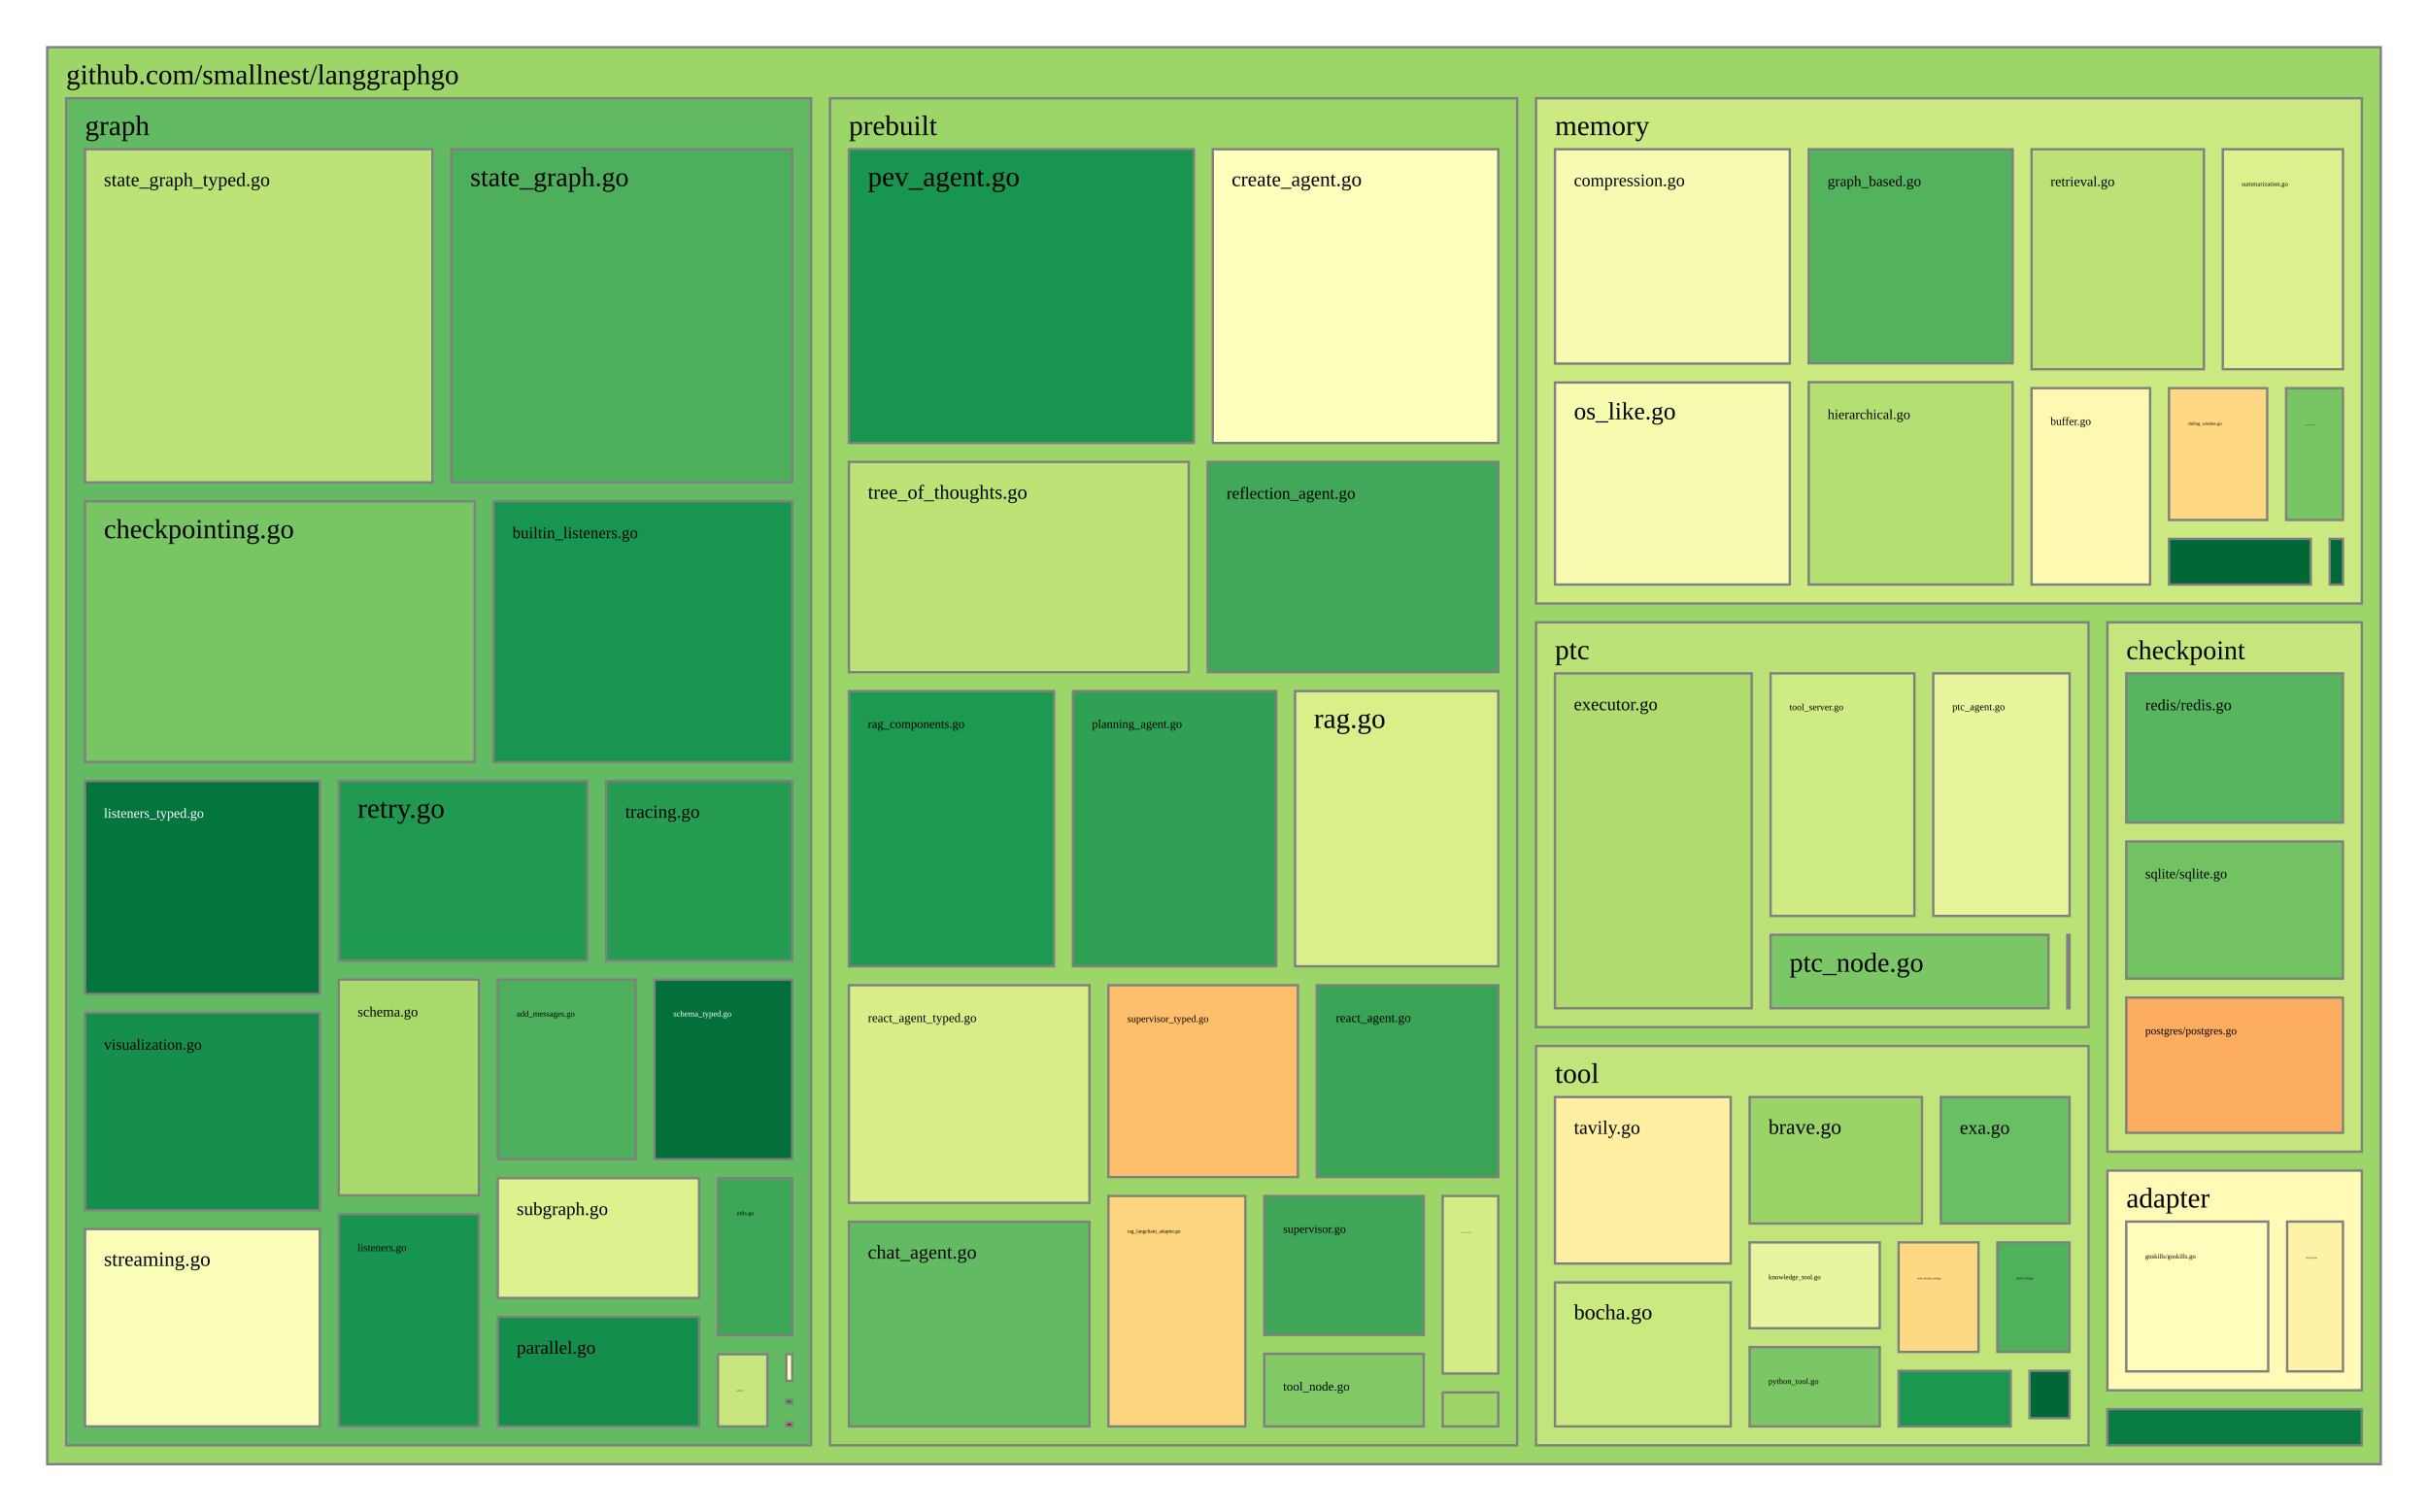
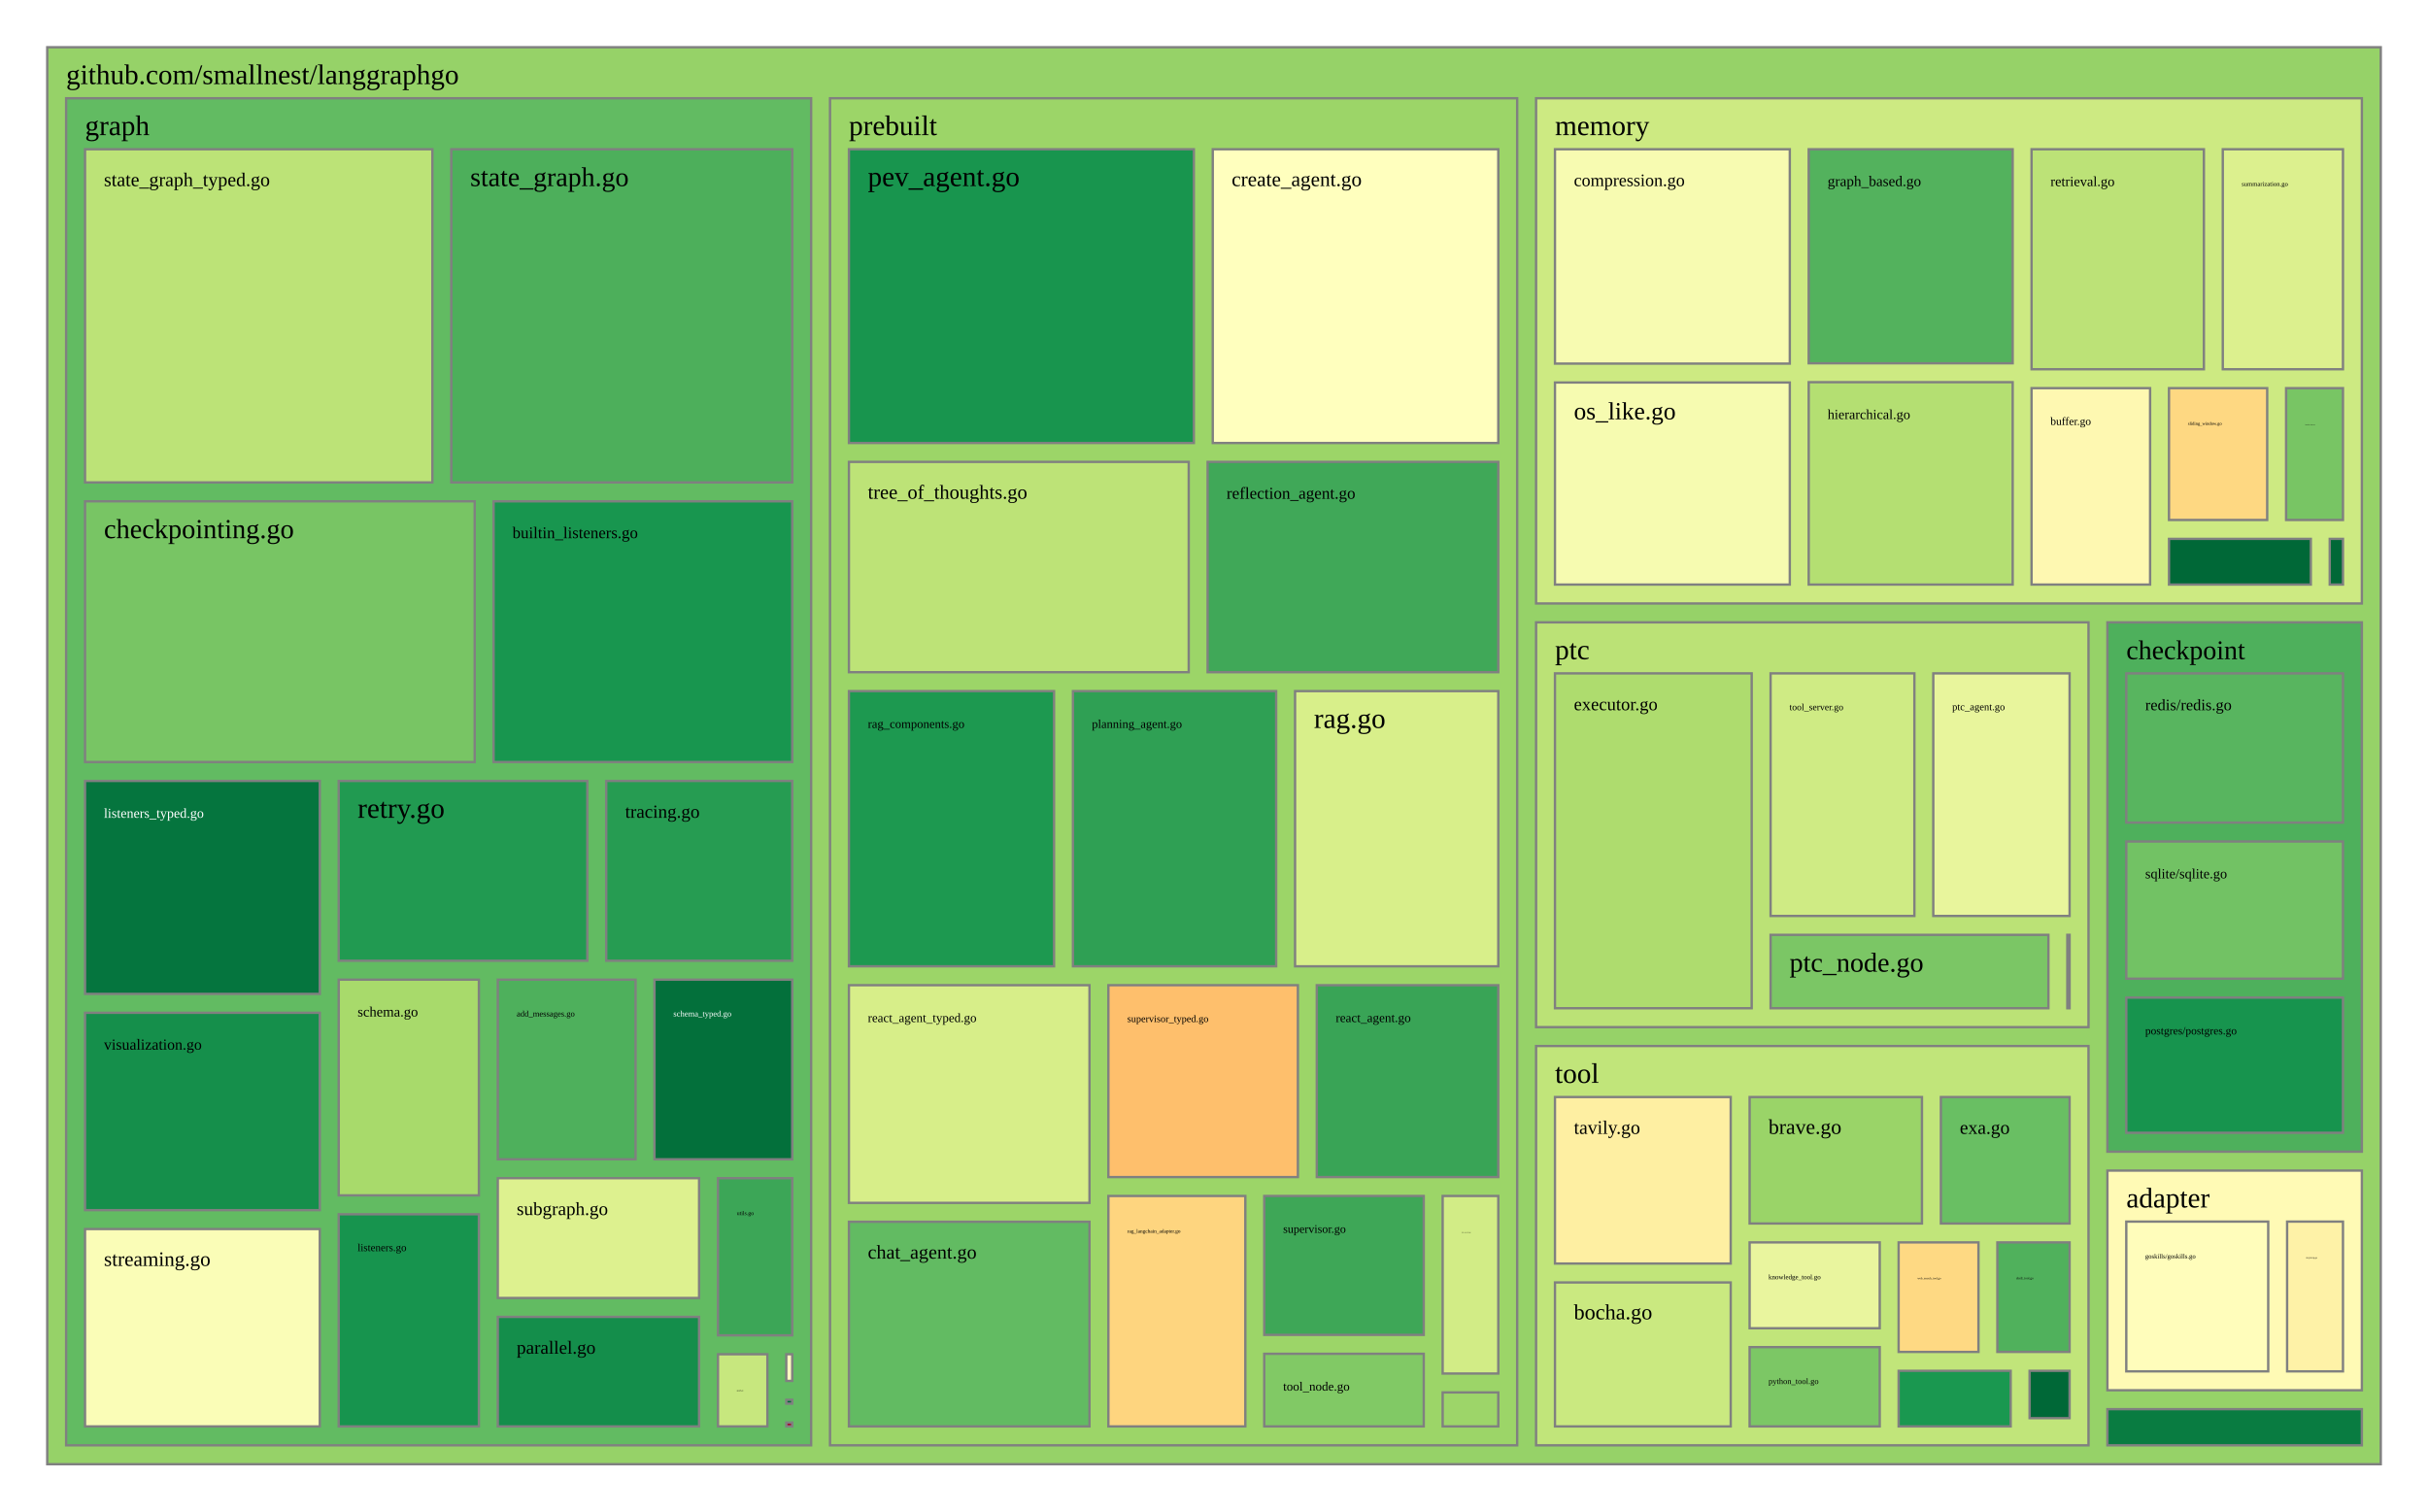
<svg xmlns="http://www.w3.org/2000/svg" viewBox="0 0 1028 640" style="background: white none repeat scroll 0% 0%;">
  <g>
-     <rect x="20" y="20" width="988" height="600" style="fill: rgb(156, 213, 104);opacity:1;fill-opacity:1.00;stroke:rgb(128,128,128);stroke-width:1px;stroke-opacity:1.00;" />
+     <rect x="20" y="20" width="988" height="600" style="fill: rgb(150, 210, 104);opacity:1;fill-opacity:1.00;stroke:rgb(128,128,128);stroke-width:1px;stroke-opacity:1.00;" />
    <text data-notex="1" text-anchor="start" transform="translate(28,35.6) scale(1)" style="font-family: Open Sans, verdana, arial, sans-serif !important; font-size: 12px; fill: rgb(0, 0, 0); fill-opacity: 1.00; white-space: pre;" data-math="N">github.com/smallnest/langgraphgo</text>
  </g>
  <g>
    <rect x="892.257" y="495.672" width="107.743" height="93.016" style="fill: rgb(255, 250, 181);opacity:1;fill-opacity:1.00;stroke:rgb(128,128,128);stroke-width:1px;stroke-opacity:1.00;" />
    <text data-notex="1" text-anchor="start" transform="translate(900.2572,511.2724) scale(1)" style="font-family: Open Sans, verdana, arial, sans-serif !important; font-size: 12px; fill: rgb(0, 0, 0); fill-opacity: 1.00; white-space: pre;" data-math="N">adapter</text>
  </g>
  <g>
-     <rect x="892.257" y="263.53" width="107.743" height="224.143" style="fill: rgb(198, 230, 125);opacity:1;fill-opacity:1.00;stroke:rgb(128,128,128);stroke-width:1px;stroke-opacity:1.00;" />
+     <rect x="892.257" y="263.53" width="107.743" height="224.143" style="fill: rgb(78, 176, 92);opacity:1;fill-opacity:1.00;stroke:rgb(128,128,128);stroke-width:1px;stroke-opacity:1.00;" />
    <text data-notex="1" text-anchor="start" transform="translate(900.2572,279.1296) scale(0.955654)" style="font-family: Open Sans, verdana, arial, sans-serif !important; font-size: 12px; fill: rgb(0, 0, 0); fill-opacity: 1.00; white-space: pre;" data-math="N">checkpoint</text>
  </g>
  <g>
    <rect x="28" y="41.6" width="315.427" height="570.4" style="fill: rgb(98, 187, 98);opacity:1;fill-opacity:1.00;stroke:rgb(128,128,128);stroke-width:1px;stroke-opacity:1.00;" />
    <text data-notex="1" text-anchor="start" transform="translate(36,57.2) scale(1)" style="font-family: Open Sans, verdana, arial, sans-serif !important; font-size: 12px; fill: rgb(0, 0, 0); fill-opacity: 1.00; white-space: pre;" data-math="N">graph</text>
  </g>
  <g>
    <rect x="892.257" y="596.689" width="107.743" height="15.311" style="fill: rgb(9, 124, 65);opacity:1;fill-opacity:1.00;stroke:rgb(128,128,128);stroke-width:1px;stroke-opacity:1.00;" />
  </g>
  <g>
    <rect x="650.364" y="41.6" width="349.636" height="213.93" style="fill: rgb(205, 234, 130);opacity:1;fill-opacity:1.00;stroke:rgb(128,128,128);stroke-width:1px;stroke-opacity:1.00;" />
    <text data-notex="1" text-anchor="start" transform="translate(658.3641,57.2) scale(1)" style="font-family: Open Sans, verdana, arial, sans-serif !important; font-size: 12px; fill: rgb(0, 0, 0); fill-opacity: 1.00; white-space: pre;" data-math="N">memory</text>
  </g>
  <g>
    <rect x="351.427" y="41.6" width="290.937" height="570.4" style="fill: rgb(156, 213, 104);opacity:1;fill-opacity:1.00;stroke:rgb(128,128,128);stroke-width:1px;stroke-opacity:1.00;" />
    <text data-notex="1" text-anchor="start" transform="translate(359.4272,57.2) scale(1)" style="font-family: Open Sans, verdana, arial, sans-serif !important; font-size: 12px; fill: rgb(0, 0, 0); fill-opacity: 1.00; white-space: pre;" data-math="N">prebuilt</text>
  </g>
  <g>
    <rect x="650.364" y="263.53" width="233.893" height="171.397" style="fill: rgb(187, 226, 118);opacity:1;fill-opacity:1.00;stroke:rgb(128,128,128);stroke-width:1px;stroke-opacity:1.00;" />
    <text data-notex="1" text-anchor="start" transform="translate(658.3641,279.1296) scale(1)" style="font-family: Open Sans, verdana, arial, sans-serif !important; font-size: 12px; fill: rgb(0, 0, 0); fill-opacity: 1.00; white-space: pre;" data-math="N">ptc</text>
  </g>
  <g>
    <rect x="650.364" y="442.927" width="233.893" height="169.073" style="fill: rgb(193, 229, 122);opacity:1;fill-opacity:1.00;stroke:rgb(128,128,128);stroke-width:1px;stroke-opacity:1.00;" />
    <text data-notex="1" text-anchor="start" transform="translate(658.3641,458.5267) scale(1)" style="font-family: Open Sans, verdana, arial, sans-serif !important; font-size: 12px; fill: rgb(0, 0, 0); fill-opacity: 1.00; white-space: pre;" data-math="N">tool</text>
  </g>
  <g>
    <rect x="900.257" y="517.272" width="60.094" height="63.416" style="fill: rgb(255, 253, 187);opacity:1;fill-opacity:1.00;stroke:rgb(128,128,128);stroke-width:1px;stroke-opacity:1.00;" />
    <text data-notex="1" text-anchor="start" transform="translate(908.2572,532.8724) scale(0.229654)" style="font-family: Open Sans, verdana, arial, sans-serif !important; font-size: 12px; fill: rgb(0, 0, 0); fill-opacity: 1.00; white-space: pre;" data-math="N">goskills/goskills.go</text>
  </g>
  <g>
    <rect x="968.351" y="517.272" width="23.649" height="63.416" style="fill: rgb(254, 242, 167);opacity:1;fill-opacity:1.00;stroke:rgb(128,128,128);stroke-width:1px;stroke-opacity:1.00;" />
    <text data-notex="1" text-anchor="start" transform="translate(976.3508,532.8724) scale(0.079679)" style="font-family: Open Sans, verdana, arial, sans-serif !important; font-size: 12px; fill: rgb(0, 0, 0); fill-opacity: 1.00; white-space: pre;" data-math="N">mcp/mcp.go</text>
  </g>
  <g>
-     <rect x="900.257" y="422.418" width="91.743" height="57.254" style="fill: rgb(253, 173, 96);opacity:1;fill-opacity:1.00;stroke:rgb(128,128,128);stroke-width:1px;stroke-opacity:1.00;" />
+     <rect x="900.257" y="422.418" width="91.743" height="57.254" style="fill: rgb(23, 148, 78);opacity:1;fill-opacity:1.00;stroke:rgb(128,128,128);stroke-width:1px;stroke-opacity:1.00;" />
    <text data-notex="1" text-anchor="start" transform="translate(908.2572,438.018) scale(0.394494)" style="font-family: Open Sans, verdana, arial, sans-serif !important; font-size: 12px; fill: rgb(0, 0, 0); fill-opacity: 1.00; white-space: pre;" data-math="N">postgres/postgres.go</text>
  </g>
  <g>
    <rect x="900.257" y="285.13" width="91.743" height="63.187" style="fill: rgb(88, 181, 95);opacity:1;fill-opacity:1.00;stroke:rgb(128,128,128);stroke-width:1px;stroke-opacity:1.00;" />
    <text data-notex="1" text-anchor="start" transform="translate(908.2572,300.7296) scale(0.563563)" style="font-family: Open Sans, verdana, arial, sans-serif !important; font-size: 12px; fill: rgb(0, 0, 0); fill-opacity: 1.00; white-space: pre;" data-math="N">redis/redis.go</text>
  </g>
  <g>
    <rect x="900.257" y="356.316" width="91.743" height="58.102" style="fill: rgb(114, 194, 100);opacity:1;fill-opacity:1.00;stroke:rgb(128,128,128);stroke-width:1px;stroke-opacity:1.00;" />
    <text data-notex="1" text-anchor="start" transform="translate(908.2572,371.9162) scale(0.493117)" style="font-family: Open Sans, verdana, arial, sans-serif !important; font-size: 12px; fill: rgb(0, 0, 0); fill-opacity: 1.00; white-space: pre;" data-math="N">sqlite/sqlite.go</text>
  </g>
  <g>
    <rect x="210.762" y="414.818" width="58.333" height="76.07" style="fill: rgb(78, 176, 92);opacity:1;fill-opacity:1.00;stroke:rgb(128,128,128);stroke-width:1px;stroke-opacity:1.00;" />
    <text data-notex="1" text-anchor="start" transform="translate(218.7622,430.4184) scale(0.293976)" style="font-family: Open Sans, verdana, arial, sans-serif !important; font-size: 12px; fill: rgb(0, 0, 0); fill-opacity: 1.00; white-space: pre;" data-math="N">add_messages.go</text>
  </g>
  <g>
    <rect x="208.981" y="212.273" width="126.446" height="110.401" style="fill: rgb(24, 150, 79);opacity:1;fill-opacity:1.00;stroke:rgb(128,128,128);stroke-width:1px;stroke-opacity:1.00;" />
    <text data-notex="1" text-anchor="start" transform="translate(216.9813,227.8731) scale(0.575239)" style="font-family: Open Sans, verdana, arial, sans-serif !important; font-size: 12px; fill: rgb(0, 0, 0); fill-opacity: 1.00; white-space: pre;" data-math="N">builtin_listeners.go</text>
  </g>
  <g>
    <rect x="332.91" y="602.36" width="2.518" height="1.64" style="fill: rgb(165, 0, 38);opacity:1;fill-opacity:1.00;stroke:rgb(128,128,128);stroke-width:1px;stroke-opacity:1.00;" />
  </g>
  <g>
    <rect x="36" y="212.273" width="164.981" height="110.401" style="fill: rgb(120, 197, 100);opacity:1;fill-opacity:1.00;stroke:rgb(128,128,128);stroke-width:1px;stroke-opacity:1.00;" />
    <text data-notex="1" text-anchor="start" transform="translate(44,227.8731) scale(0.969931)" style="font-family: Open Sans, verdana, arial, sans-serif !important; font-size: 12px; fill: rgb(0, 0, 0); fill-opacity: 1.00; white-space: pre;" data-math="N">checkpointing.go</text>
  </g>
  <g>
    <rect x="332.91" y="573.439" width="2.518" height="11.28" style="fill: rgb(255, 255, 191);opacity:1;fill-opacity:1.00;stroke:rgb(128,128,128);stroke-width:1px;stroke-opacity:1.00;" />
  </g>
  <g>
    <rect x="332.91" y="592.72" width="2.518" height="1.64" style="fill: rgb(0, 104, 55);opacity:1;fill-opacity:1.00;stroke:rgb(128,128,128);stroke-width:1px;stroke-opacity:1.00;" />
  </g>
  <g>
    <rect x="303.986" y="573.439" width="20.923" height="30.561" style="fill: rgb(199, 231, 126);opacity:1;fill-opacity:1.00;stroke:rgb(128,128,128);stroke-width:1px;stroke-opacity:1.00;" />
    <text data-notex="1" text-anchor="start" transform="translate(311.9863,589.0391) scale(0.064106)" style="font-family: Open Sans, verdana, arial, sans-serif !important; font-size: 12px; fill: rgb(0, 0, 0); fill-opacity: 1.00; white-space: pre;" data-math="N">graph.go</text>
  </g>
  <g>
    <rect x="143.401" y="514.162" width="59.361" height="89.838" style="fill: rgb(23, 148, 78);opacity:1;fill-opacity:1.00;stroke:rgb(128,128,128);stroke-width:1px;stroke-opacity:1.00;" />
    <text data-notex="1" text-anchor="start" transform="translate(151.4013,529.7618) scale(0.376397)" style="font-family: Open Sans, verdana, arial, sans-serif !important; font-size: 12px; fill: rgb(0, 0, 0); fill-opacity: 1.00; white-space: pre;" data-math="N">listeners.go</text>
  </g>
  <g>
    <rect x="36" y="330.674" width="99.401" height="90.181" style="fill: rgb(5, 117, 62);opacity:1;fill-opacity:1.00;stroke:rgb(128,128,128);stroke-width:1px;stroke-opacity:1.00;" />
    <text data-notex="1" text-anchor="start" transform="translate(44,346.274) scale(0.482646)" style="font-family: Open Sans, verdana, arial, sans-serif !important; font-size: 12px; fill: rgb(255, 255, 255); fill-opacity: 1.00; white-space: pre;" data-math="N">listeners_typed.go</text>
  </g>
  <g>
    <rect x="210.762" y="557.619" width="85.224" height="46.381" style="fill: rgb(20, 142, 75);opacity:1;fill-opacity:1.00;stroke:rgb(128,128,128);stroke-width:1px;stroke-opacity:1.00;" />
    <text data-notex="1" text-anchor="start" transform="translate(218.7622,573.2193) scale(0.655531)" style="font-family: Open Sans, verdana, arial, sans-serif !important; font-size: 12px; fill: rgb(0, 0, 0); fill-opacity: 1.00; white-space: pre;" data-math="N">parallel.go</text>
  </g>
  <g>
    <rect x="143.401" y="330.674" width="105.268" height="76.144" style="fill: rgb(33, 154, 81);opacity:1;fill-opacity:1.00;stroke:rgb(128,128,128);stroke-width:1px;stroke-opacity:1.00;" />
    <text data-notex="1" text-anchor="start" transform="translate(151.4013,346.274) scale(1)" style="font-family: Open Sans, verdana, arial, sans-serif !important; font-size: 12px; fill: rgb(0, 0, 0); fill-opacity: 1.00; white-space: pre;" data-math="N">retry.go</text>
  </g>
  <g>
    <rect x="143.401" y="414.818" width="59.361" height="91.343" style="fill: rgb(168, 218, 107);opacity:1;fill-opacity:1.00;stroke:rgb(128,128,128);stroke-width:1px;stroke-opacity:1.00;" />
    <text data-notex="1" text-anchor="start" transform="translate(151.4013,430.4184) scale(0.501862)" style="font-family: Open Sans, verdana, arial, sans-serif !important; font-size: 12px; fill: rgb(0, 0, 0); fill-opacity: 1.00; white-space: pre;" data-math="N">schema.go</text>
  </g>
  <g>
    <rect x="277.095" y="414.818" width="58.333" height="76.07" style="fill: rgb(3, 112, 59);opacity:1;fill-opacity:1.00;stroke:rgb(128,128,128);stroke-width:1px;stroke-opacity:1.00;" />
    <text data-notex="1" text-anchor="start" transform="translate(285.0947,430.4184) scale(0.293976)" style="font-family: Open Sans, verdana, arial, sans-serif !important; font-size: 12px; fill: rgb(255, 255, 255); fill-opacity: 1.00; white-space: pre;" data-math="N">schema_typed.go</text>
  </g>
  <g>
    <rect x="191.074" y="63.2" width="144.353" height="141.073" style="fill: rgb(77, 175, 91);opacity:1;fill-opacity:1.00;stroke:rgb(128,128,128);stroke-width:1px;stroke-opacity:1.00;" />
    <text data-notex="1" text-anchor="start" transform="translate(199.0739,78.8) scale(0.95501)" style="font-family: Open Sans, verdana, arial, sans-serif !important; font-size: 12px; fill: rgb(0, 0, 0); fill-opacity: 1.00; white-space: pre;" data-math="N">state_graph.go</text>
  </g>
  <g>
    <rect x="36" y="63.2" width="147.074" height="141.073" style="fill: rgb(188, 227, 119);opacity:1;fill-opacity:1.00;stroke:rgb(128,128,128);stroke-width:1px;stroke-opacity:1.00;" />
    <text data-notex="1" text-anchor="start" transform="translate(44,78.8) scale(0.682677)" style="font-family: Open Sans, verdana, arial, sans-serif !important; font-size: 12px; fill: rgb(0, 0, 0); fill-opacity: 1.00; white-space: pre;" data-math="N">state_graph_typed.go</text>
  </g>
  <g>
    <rect x="36" y="520.427" width="99.401" height="83.573" style="fill: rgb(250, 253, 183);opacity:1;fill-opacity:1.00;stroke:rgb(128,128,128);stroke-width:1px;stroke-opacity:1.00;" />
    <text data-notex="1" text-anchor="start" transform="translate(44,536.0275) scale(0.72397)" style="font-family: Open Sans, verdana, arial, sans-serif !important; font-size: 12px; fill: rgb(0, 0, 0); fill-opacity: 1.00; white-space: pre;" data-math="N">streaming.go</text>
  </g>
  <g>
    <rect x="210.762" y="498.888" width="85.224" height="50.731" style="fill: rgb(221, 241, 143);opacity:1;fill-opacity:1.00;stroke:rgb(128,128,128);stroke-width:1px;stroke-opacity:1.00;" />
    <text data-notex="1" text-anchor="start" transform="translate(218.7622,514.4881) scale(0.655531)" style="font-family: Open Sans, verdana, arial, sans-serif !important; font-size: 12px; fill: rgb(0, 0, 0); fill-opacity: 1.00; white-space: pre;" data-math="N">subgraph.go</text>
  </g>
  <g>
    <rect x="256.669" y="330.674" width="78.758" height="76.144" style="fill: rgb(38, 156, 82);opacity:1;fill-opacity:1.00;stroke:rgb(128,128,128);stroke-width:1px;stroke-opacity:1.00;" />
    <text data-notex="1" text-anchor="start" transform="translate(264.669,346.274) scale(0.653732)" style="font-family: Open Sans, verdana, arial, sans-serif !important; font-size: 12px; fill: rgb(0, 0, 0); fill-opacity: 1.00; white-space: pre;" data-math="N">tracing.go</text>
  </g>
  <g>
    <rect x="303.986" y="498.888" width="31.441" height="66.551" style="fill: rgb(60, 166, 87);opacity:1;fill-opacity:1.00;stroke:rgb(128,128,128);stroke-width:1px;stroke-opacity:1.00;" />
    <text data-notex="1" text-anchor="start" transform="translate(311.9863,514.4881) scale(0.201054)" style="font-family: Open Sans, verdana, arial, sans-serif !important; font-size: 12px; fill: rgb(0, 0, 0); fill-opacity: 1.00; white-space: pre;" data-math="N">utils.go</text>
  </g>
  <g>
    <rect x="36" y="428.855" width="99.401" height="83.573" style="fill: rgb(21, 143, 75);opacity:1;fill-opacity:1.00;stroke:rgb(128,128,128);stroke-width:1px;stroke-opacity:1.00;" />
    <text data-notex="1" text-anchor="start" transform="translate(44,444.4549) scale(0.542977)" style="font-family: Open Sans, verdana, arial, sans-serif !important; font-size: 12px; fill: rgb(0, 0, 0); fill-opacity: 1.00; white-space: pre;" data-math="N">visualization.go</text>
  </g>
  <g>
    <rect x="860.152" y="164.356" width="50.185" height="83.174" style="fill: rgb(254, 248, 177);opacity:1;fill-opacity:1.00;stroke:rgb(128,128,128);stroke-width:1px;stroke-opacity:1.00;" />
    <text data-notex="1" text-anchor="start" transform="translate(868.1519,179.956) scale(0.395659)" style="font-family: Open Sans, verdana, arial, sans-serif !important; font-size: 12px; fill: rgb(0, 0, 0); fill-opacity: 1.00; white-space: pre;" data-math="N">buffer.go</text>
  </g>
  <g>
    <rect x="658.364" y="63.2" width="99.427" height="90.764" style="fill: rgb(247, 251, 177);opacity:1;fill-opacity:1.00;stroke:rgb(128,128,128);stroke-width:1px;stroke-opacity:1.00;" />
    <text data-notex="1" text-anchor="start" transform="translate(666.3641,78.8) scale(0.620733)" style="font-family: Open Sans, verdana, arial, sans-serif !important; font-size: 12px; fill: rgb(0, 0, 0); fill-opacity: 1.00; white-space: pre;" data-math="N">compression.go</text>
  </g>
  <g>
    <rect x="765.791" y="63.2" width="86.361" height="90.631" style="fill: rgb(83, 178, 93);opacity:1;fill-opacity:1.00;stroke:rgb(128,128,128);stroke-width:1px;stroke-opacity:1.00;" />
    <text data-notex="1" text-anchor="start" transform="translate(773.7907,78.8) scale(0.523521)" style="font-family: Open Sans, verdana, arial, sans-serif !important; font-size: 12px; fill: rgb(0, 0, 0); fill-opacity: 1.00; white-space: pre;" data-math="N">graph_based.go</text>
  </g>
  <g>
    <rect x="765.791" y="161.831" width="86.361" height="85.699" style="fill: rgb(180, 223, 114);opacity:1;fill-opacity:1.00;stroke:rgb(128,128,128);stroke-width:1px;stroke-opacity:1.00;" />
    <text data-notex="1" text-anchor="start" transform="translate(773.7907,177.4305) scale(0.488619)" style="font-family: Open Sans, verdana, arial, sans-serif !important; font-size: 12px; fill: rgb(0, 0, 0); fill-opacity: 1.00; white-space: pre;" data-math="N">hierarchical.go</text>
  </g>
  <g>
    <rect x="967.918" y="164.356" width="24.082" height="55.821" style="fill: rgb(120, 197, 100);opacity:1;fill-opacity:1.00;stroke:rgb(128,128,128);stroke-width:1px;stroke-opacity:1.00;" />
    <text data-notex="1" text-anchor="start" transform="translate(975.9181,179.956) scale(0.042093)" style="font-family: Open Sans, verdana, arial, sans-serif !important; font-size: 12px; fill: rgb(0, 0, 0); fill-opacity: 1.00; white-space: pre;" data-math="N">langchain_adapter.go</text>
  </g>
  <g>
    <rect x="658.364" y="161.964" width="99.427" height="85.566" style="fill: rgb(246, 251, 176);opacity:1;fill-opacity:1.00;stroke:rgb(128,128,128);stroke-width:1px;stroke-opacity:1.00;" />
    <text data-notex="1" text-anchor="start" transform="translate(666.3641,177.5638) scale(0.869027)" style="font-family: Open Sans, verdana, arial, sans-serif !important; font-size: 12px; fill: rgb(0, 0, 0); fill-opacity: 1.00; white-space: pre;" data-math="N">os_like.go</text>
  </g>
  <g>
    <rect x="860.152" y="63.2" width="72.965" height="93.156" style="fill: rgb(188, 226, 119);opacity:1;fill-opacity:1.00;stroke:rgb(128,128,128);stroke-width:1px;stroke-opacity:1.00;" />
    <text data-notex="1" text-anchor="start" transform="translate(868.1519,78.8) scale(0.494485)" style="font-family: Open Sans, verdana, arial, sans-serif !important; font-size: 12px; fill: rgb(0, 0, 0); fill-opacity: 1.00; white-space: pre;" data-math="N">retrieval.go</text>
  </g>
  <g>
    <rect x="918.337" y="228.178" width="60.053" height="19.352" style="fill: rgb(0, 104, 55);opacity:1;fill-opacity:1.00;stroke:rgb(128,128,128);stroke-width:1px;stroke-opacity:1.00;" />
  </g>
  <g>
    <rect x="918.337" y="164.356" width="41.581" height="55.821" style="fill: rgb(254, 216, 130);opacity:1;fill-opacity:1.00;stroke:rgb(128,128,128);stroke-width:1px;stroke-opacity:1.00;" />
    <text data-notex="1" text-anchor="start" transform="translate(926.3369,179.956) scale(0.156747)" style="font-family: Open Sans, verdana, arial, sans-serif !important; font-size: 12px; fill: rgb(0, 0, 0); fill-opacity: 1.00; white-space: pre;" data-math="N">sliding_window.go</text>
  </g>
  <g>
    <rect x="986.389" y="228.178" width="5.611" height="19.352" style="fill: rgb(0, 104, 55);opacity:1;fill-opacity:1.00;stroke:rgb(128,128,128);stroke-width:1px;stroke-opacity:1.00;" />
  </g>
  <g>
    <rect x="941.117" y="63.2" width="50.883" height="93.156" style="fill: rgb(220, 240, 142);opacity:1;fill-opacity:1.00;stroke:rgb(128,128,128);stroke-width:1px;stroke-opacity:1.00;" />
    <text data-notex="1" text-anchor="start" transform="translate(949.1166,78.8) scale(0.227106)" style="font-family: Open Sans, verdana, arial, sans-serif !important; font-size: 12px; fill: rgb(0, 0, 0); fill-opacity: 1.00; white-space: pre;" data-math="N">summarization.go</text>
  </g>
  <g>
    <rect x="359.427" y="517.343" width="101.858" height="86.657" style="fill: rgb(98, 187, 98);opacity:1;fill-opacity:1.00;stroke:rgb(128,128,128);stroke-width:1px;stroke-opacity:1.00;" />
    <text data-notex="1" text-anchor="start" transform="translate(367.4272,532.9432) scale(0.687967)" style="font-family: Open Sans, verdana, arial, sans-serif !important; font-size: 12px; fill: rgb(0, 0, 0); fill-opacity: 1.00; white-space: pre;" data-math="N">chat_agent.go</text>
  </g>
  <g>
    <rect x="513.479" y="63.2" width="120.885" height="124.383" style="fill: rgb(255, 255, 190);opacity:1;fill-opacity:1.00;stroke:rgb(128,128,128);stroke-width:1px;stroke-opacity:1.00;" />
    <text data-notex="1" text-anchor="start" transform="translate(521.4791,78.8) scale(0.728368)" style="font-family: Open Sans, verdana, arial, sans-serif !important; font-size: 12px; fill: rgb(0, 0, 0); fill-opacity: 1.00; white-space: pre;" data-math="N">create_agent.go</text>
  </g>
  <g>
    <rect x="610.808" y="589.604" width="23.556" height="14.396" style="fill: rgb(157, 213, 105);opacity:1;fill-opacity:1.00;stroke:rgb(128,128,128);stroke-width:1px;stroke-opacity:1.00;" />
  </g>
  <g>
    <rect x="359.427" y="63.2" width="146.052" height="124.383" style="fill: rgb(24, 149, 78);opacity:1;fill-opacity:1.00;stroke:rgb(128,128,128);stroke-width:1px;stroke-opacity:1.00;" />
    <text data-notex="1" text-anchor="start" transform="translate(367.4272,78.8) scale(1)" style="font-family: Open Sans, verdana, arial, sans-serif !important; font-size: 12px; fill: rgb(0, 0, 0); fill-opacity: 1.00; white-space: pre;" data-math="N">pev_agent.go</text>
  </g>
  <g>
    <rect x="454.28" y="292.64" width="86.042" height="116.533" style="fill: rgb(47, 160, 84);opacity:1;fill-opacity:1.00;stroke:rgb(128,128,128);stroke-width:1px;stroke-opacity:1.00;" />
    <text data-notex="1" text-anchor="start" transform="translate(462.28,308.2398) scale(0.429179)" style="font-family: Open Sans, verdana, arial, sans-serif !important; font-size: 12px; fill: rgb(0, 0, 0); fill-opacity: 1.00; white-space: pre;" data-math="N">planning_agent.go</text>
  </g>
  <g>
    <rect x="548.322" y="292.64" width="86.042" height="116.533" style="fill: rgb(216, 239, 138);opacity:1;fill-opacity:1.00;stroke:rgb(128,128,128);stroke-width:1px;stroke-opacity:1.00;" />
    <text data-notex="1" text-anchor="start" transform="translate(556.3221,308.2398) scale(1)" style="font-family: Open Sans, verdana, arial, sans-serif !important; font-size: 12px; fill: rgb(0, 0, 0); fill-opacity: 1.00; white-space: pre;" data-math="N">rag.go</text>
  </g>
  <g>
    <rect x="359.427" y="292.64" width="86.853" height="116.533" style="fill: rgb(29, 153, 80);opacity:1;fill-opacity:1.00;stroke:rgb(128,128,128);stroke-width:1px;stroke-opacity:1.00;" />
    <text data-notex="1" text-anchor="start" transform="translate(367.4272,308.2398) scale(0.434147)" style="font-family: Open Sans, verdana, arial, sans-serif !important; font-size: 12px; fill: rgb(0, 0, 0); fill-opacity: 1.00; white-space: pre;" data-math="N">rag_components.go</text>
  </g>
  <g>
    <rect x="469.286" y="506.42" width="57.98" height="97.58" style="fill: rgb(254, 213, 127);opacity:1;fill-opacity:1.00;stroke:rgb(128,128,128);stroke-width:1px;stroke-opacity:1.00;" />
    <text data-notex="1" text-anchor="start" transform="translate(477.2855,522.0198) scale(0.182206)" style="font-family: Open Sans, verdana, arial, sans-serif !important; font-size: 12px; fill: rgb(0, 0, 0); fill-opacity: 1.00; white-space: pre;" data-math="N">rag_langchain_adapter.go</text>
  </g>
  <g>
    <rect x="557.522" y="417.172" width="76.842" height="81.247" style="fill: rgb(57, 164, 86);opacity:1;fill-opacity:1.00;stroke:rgb(128,128,128);stroke-width:1px;stroke-opacity:1.00;" />
    <text data-notex="1" text-anchor="start" transform="translate(565.5217,432.7724) scale(0.452697)" style="font-family: Open Sans, verdana, arial, sans-serif !important; font-size: 12px; fill: rgb(0, 0, 0); fill-opacity: 1.00; white-space: pre;" data-math="N">react_agent.go</text>
  </g>
  <g>
    <rect x="359.427" y="417.172" width="101.858" height="92.171" style="fill: rgb(215, 238, 137);opacity:1;fill-opacity:1.00;stroke:rgb(128,128,128);stroke-width:1px;stroke-opacity:1.00;" />
    <text data-notex="1" text-anchor="start" transform="translate(367.4272,432.7724) scale(0.447179)" style="font-family: Open Sans, verdana, arial, sans-serif !important; font-size: 12px; fill: rgb(0, 0, 0); fill-opacity: 1.00; white-space: pre;" data-math="N">react_agent_typed.go</text>
  </g>
  <g>
    <rect x="511.298" y="195.583" width="123.066" height="89.057" style="fill: rgb(64, 168, 88);opacity:1;fill-opacity:1.00;stroke:rgb(128,128,128);stroke-width:1px;stroke-opacity:1.00;" />
    <text data-notex="1" text-anchor="start" transform="translate(519.2978,211.1828) scale(0.586987)" style="font-family: Open Sans, verdana, arial, sans-serif !important; font-size: 12px; fill: rgb(0, 0, 0); fill-opacity: 1.00; white-space: pre;" data-math="N">reflection_agent.go</text>
  </g>
  <g>
    <rect x="535.266" y="506.42" width="67.543" height="58.823" style="fill: rgb(62, 167, 87);opacity:1;fill-opacity:1.00;stroke:rgb(128,128,128);stroke-width:1px;stroke-opacity:1.00;" />
    <text data-notex="1" text-anchor="start" transform="translate(543.2658,522.0198) scale(0.413002)" style="font-family: Open Sans, verdana, arial, sans-serif !important; font-size: 12px; fill: rgb(0, 0, 0); fill-opacity: 1.00; white-space: pre;" data-math="N">supervisor.go</text>
  </g>
  <g>
    <rect x="469.286" y="417.172" width="80.236" height="81.247" style="fill: rgb(254, 191, 108);opacity:1;fill-opacity:1.00;stroke:rgb(128,128,128);stroke-width:1px;stroke-opacity:1.00;" />
    <text data-notex="1" text-anchor="start" transform="translate(477.2855,432.7724) scale(0.352172)" style="font-family: Open Sans, verdana, arial, sans-serif !important; font-size: 12px; fill: rgb(0, 0, 0); fill-opacity: 1.00; white-space: pre;" data-math="N">supervisor_typed.go</text>
  </g>
  <g>
    <rect x="610.808" y="506.42" width="23.556" height="75.184" style="fill: rgb(210, 236, 134);opacity:1;fill-opacity:1.00;stroke:rgb(128,128,128);stroke-width:1px;stroke-opacity:1.00;" />
    <text data-notex="1" text-anchor="start" transform="translate(618.8084,522.0198) scale(0.049191)" style="font-family: Open Sans, verdana, arial, sans-serif !important; font-size: 12px; fill: rgb(0, 0, 0); fill-opacity: 1.00; white-space: pre;" data-math="N">tool_executor.go</text>
  </g>
  <g>
    <rect x="535.266" y="573.243" width="67.543" height="30.757" style="fill: rgb(129, 201, 101);opacity:1;fill-opacity:1.00;stroke:rgb(128,128,128);stroke-width:1px;stroke-opacity:1.00;" />
    <text data-notex="1" text-anchor="start" transform="translate(543.2658,588.8427) scale(0.447418)" style="font-family: Open Sans, verdana, arial, sans-serif !important; font-size: 12px; fill: rgb(0, 0, 0); fill-opacity: 1.00; white-space: pre;" data-math="N">tool_node.go</text>
  </g>
  <g>
    <rect x="359.427" y="195.583" width="143.871" height="89.057" style="fill: rgb(189, 227, 119);opacity:1;fill-opacity:1.00;stroke:rgb(128,128,128);stroke-width:1px;stroke-opacity:1.00;" />
    <text data-notex="1" text-anchor="start" transform="translate(367.4272,211.1828) scale(0.701045)" style="font-family: Open Sans, verdana, arial, sans-serif !important; font-size: 12px; fill: rgb(0, 0, 0); fill-opacity: 1.00; white-space: pre;" data-math="N">tree_of_thoughts.go</text>
  </g>
  <g>
    <rect x="658.364" y="285.13" width="83.294" height="141.797" style="fill: rgb(174, 220, 110);opacity:1;fill-opacity:1.00;stroke:rgb(128,128,128);stroke-width:1px;stroke-opacity:1.00;" />
    <text data-notex="1" text-anchor="start" transform="translate(666.3641,300.7296) scale(0.63725)" style="font-family: Open Sans, verdana, arial, sans-serif !important; font-size: 12px; fill: rgb(0, 0, 0); fill-opacity: 1.00; white-space: pre;" data-math="N">executor.go</text>
  </g>
  <g>
    <rect x="818.541" y="285.13" width="57.716" height="102.72" style="fill: rgb(232, 245, 156);opacity:1;fill-opacity:1.00;stroke:rgb(128,128,128);stroke-width:1px;stroke-opacity:1.00;" />
    <text data-notex="1" text-anchor="start" transform="translate(826.541,300.7296) scale(0.36212)" style="font-family: Open Sans, verdana, arial, sans-serif !important; font-size: 12px; fill: rgb(0, 0, 0); fill-opacity: 1.00; white-space: pre;" data-math="N">ptc_agent.go</text>
  </g>
  <g>
    <rect x="749.658" y="395.849" width="117.626" height="31.078" style="fill: rgb(123, 198, 101);opacity:1;fill-opacity:1.00;stroke:rgb(128,128,128);stroke-width:1px;stroke-opacity:1.00;" />
    <text data-notex="1" text-anchor="start" transform="translate(757.6577,411.4492) scale(0.962369)" style="font-family: Open Sans, verdana, arial, sans-serif !important; font-size: 12px; fill: rgb(0, 0, 0); fill-opacity: 1.00; white-space: pre;" data-math="N">ptc_node.go</text>
  </g>
  <g>
    <rect x="875.284" y="395.849" width="0.973" height="31.078" style="fill: rgb(0, 104, 55);opacity:1;fill-opacity:1.00;stroke:rgb(128,128,128);stroke-width:1px;stroke-opacity:1.00;" />
  </g>
  <g>
    <rect x="749.658" y="285.13" width="60.883" height="102.72" style="fill: rgb(207, 235, 132);opacity:1;fill-opacity:1.00;stroke:rgb(128,128,128);stroke-width:1px;stroke-opacity:1.00;" />
    <text data-notex="1" text-anchor="start" transform="translate(757.6577,300.7296) scale(0.333953)" style="font-family: Open Sans, verdana, arial, sans-serif !important; font-size: 12px; fill: rgb(0, 0, 0); fill-opacity: 1.00; white-space: pre;" data-math="N">tool_server.go</text>
  </g>
  <g>
    <rect x="658.364" y="543.038" width="74.412" height="60.962" style="fill: rgb(202, 233, 128);opacity:1;fill-opacity:1.00;stroke:rgb(128,128,128);stroke-width:1px;stroke-opacity:1.00;" />
    <text data-notex="1" text-anchor="start" transform="translate(666.3641,558.6377) scale(0.760578)" style="font-family: Open Sans, verdana, arial, sans-serif !important; font-size: 12px; fill: rgb(0, 0, 0); fill-opacity: 1.00; white-space: pre;" data-math="N">bocha.go</text>
  </g>
  <g>
    <rect x="740.777" y="464.527" width="72.974" height="53.549" style="fill: rgb(154, 212, 104);opacity:1;fill-opacity:1.00;stroke:rgb(128,128,128);stroke-width:1px;stroke-opacity:1.00;" />
    <text data-notex="1" text-anchor="start" transform="translate(748.7766,480.1267) scale(0.741852)" style="font-family: Open Sans, verdana, arial, sans-serif !important; font-size: 12px; fill: rgb(0, 0, 0); fill-opacity: 1.00; white-space: pre;" data-math="N">brave.go</text>
  </g>
  <g>
    <rect x="821.751" y="464.527" width="54.506" height="53.549" style="fill: rgb(105, 191, 99);opacity:1;fill-opacity:1.00;stroke:rgb(128,128,128);stroke-width:1px;stroke-opacity:1.00;" />
    <text data-notex="1" text-anchor="start" transform="translate(829.7508,480.1267) scale(0.668514)" style="font-family: Open Sans, verdana, arial, sans-serif !important; font-size: 12px; fill: rgb(0, 0, 0); fill-opacity: 1.00; white-space: pre;" data-math="N">exa.go</text>
  </g>
  <g>
    <rect x="859.309" y="580.458" width="16.949" height="20.037" style="fill: rgb(0, 104, 55);opacity:1;fill-opacity:1.00;stroke:rgb(128,128,128);stroke-width:1px;stroke-opacity:1.00;" />
  </g>
  <g>
    <rect x="740.777" y="526.075" width="55.091" height="36.348" style="fill: rgb(233, 245, 158);opacity:1;fill-opacity:1.00;stroke:rgb(128,128,128);stroke-width:1px;stroke-opacity:1.00;" />
    <text data-notex="1" text-anchor="start" transform="translate(748.7766,541.6755) scale(0.239527)" style="font-family: Open Sans, verdana, arial, sans-serif !important; font-size: 12px; fill: rgb(0, 0, 0); fill-opacity: 1.00; white-space: pre;" data-math="N">knowledge_tool.go</text>
  </g>
  <g>
    <rect x="740.777" y="570.424" width="55.091" height="33.576" style="fill: rgb(124, 199, 101);opacity:1;fill-opacity:1.00;stroke:rgb(128,128,128);stroke-width:1px;stroke-opacity:1.00;" />
    <text data-notex="1" text-anchor="start" transform="translate(748.7766,586.0236) scale(0.290854)" style="font-family: Open Sans, verdana, arial, sans-serif !important; font-size: 12px; fill: rgb(0, 0, 0); fill-opacity: 1.00; white-space: pre;" data-math="N">python_tool.go</text>
  </g>
  <g>
    <rect x="845.67" y="526.075" width="30.587" height="46.383" style="fill: rgb(80, 177, 92);opacity:1;fill-opacity:1.00;stroke:rgb(128,128,128);stroke-width:1px;stroke-opacity:1.00;" />
    <text data-notex="1" text-anchor="start" transform="translate(853.67,541.6755) scale(0.116884)" style="font-family: Open Sans, verdana, arial, sans-serif !important; font-size: 12px; fill: rgb(0, 0, 0); fill-opacity: 1.00; white-space: pre;" data-math="N">shell_tool.go</text>
  </g>
  <g>
    <rect x="658.364" y="464.527" width="74.412" height="70.511" style="fill: rgb(254, 239, 162);opacity:1;fill-opacity:1.00;stroke:rgb(128,128,128);stroke-width:1px;stroke-opacity:1.00;" />
    <text data-notex="1" text-anchor="start" transform="translate(666.3641,480.1267) scale(0.67607)" style="font-family: Open Sans, verdana, arial, sans-serif !important; font-size: 12px; fill: rgb(0, 0, 0); fill-opacity: 1.00; white-space: pre;" data-math="N">tavily.go</text>
  </g>
  <g>
    <rect x="803.867" y="526.075" width="33.803" height="46.383" style="fill: rgb(254, 217, 131);opacity:1;fill-opacity:1.00;stroke:rgb(128,128,128);stroke-width:1px;stroke-opacity:1.00;" />
    <text data-notex="1" text-anchor="start" transform="translate(811.8673,541.6755) scale(0.103025)" style="font-family: Open Sans, verdana, arial, sans-serif !important; font-size: 12px; fill: rgb(0, 0, 0); fill-opacity: 1.00; white-space: pre;" data-math="N">web_search_tool.go</text>
  </g>
  <g>
    <rect x="803.867" y="580.458" width="47.441" height="23.542" style="fill: rgb(26, 152, 80);opacity:1;fill-opacity:1.00;stroke:rgb(128,128,128);stroke-width:1px;stroke-opacity:1.00;" />
  </g>
</svg>
